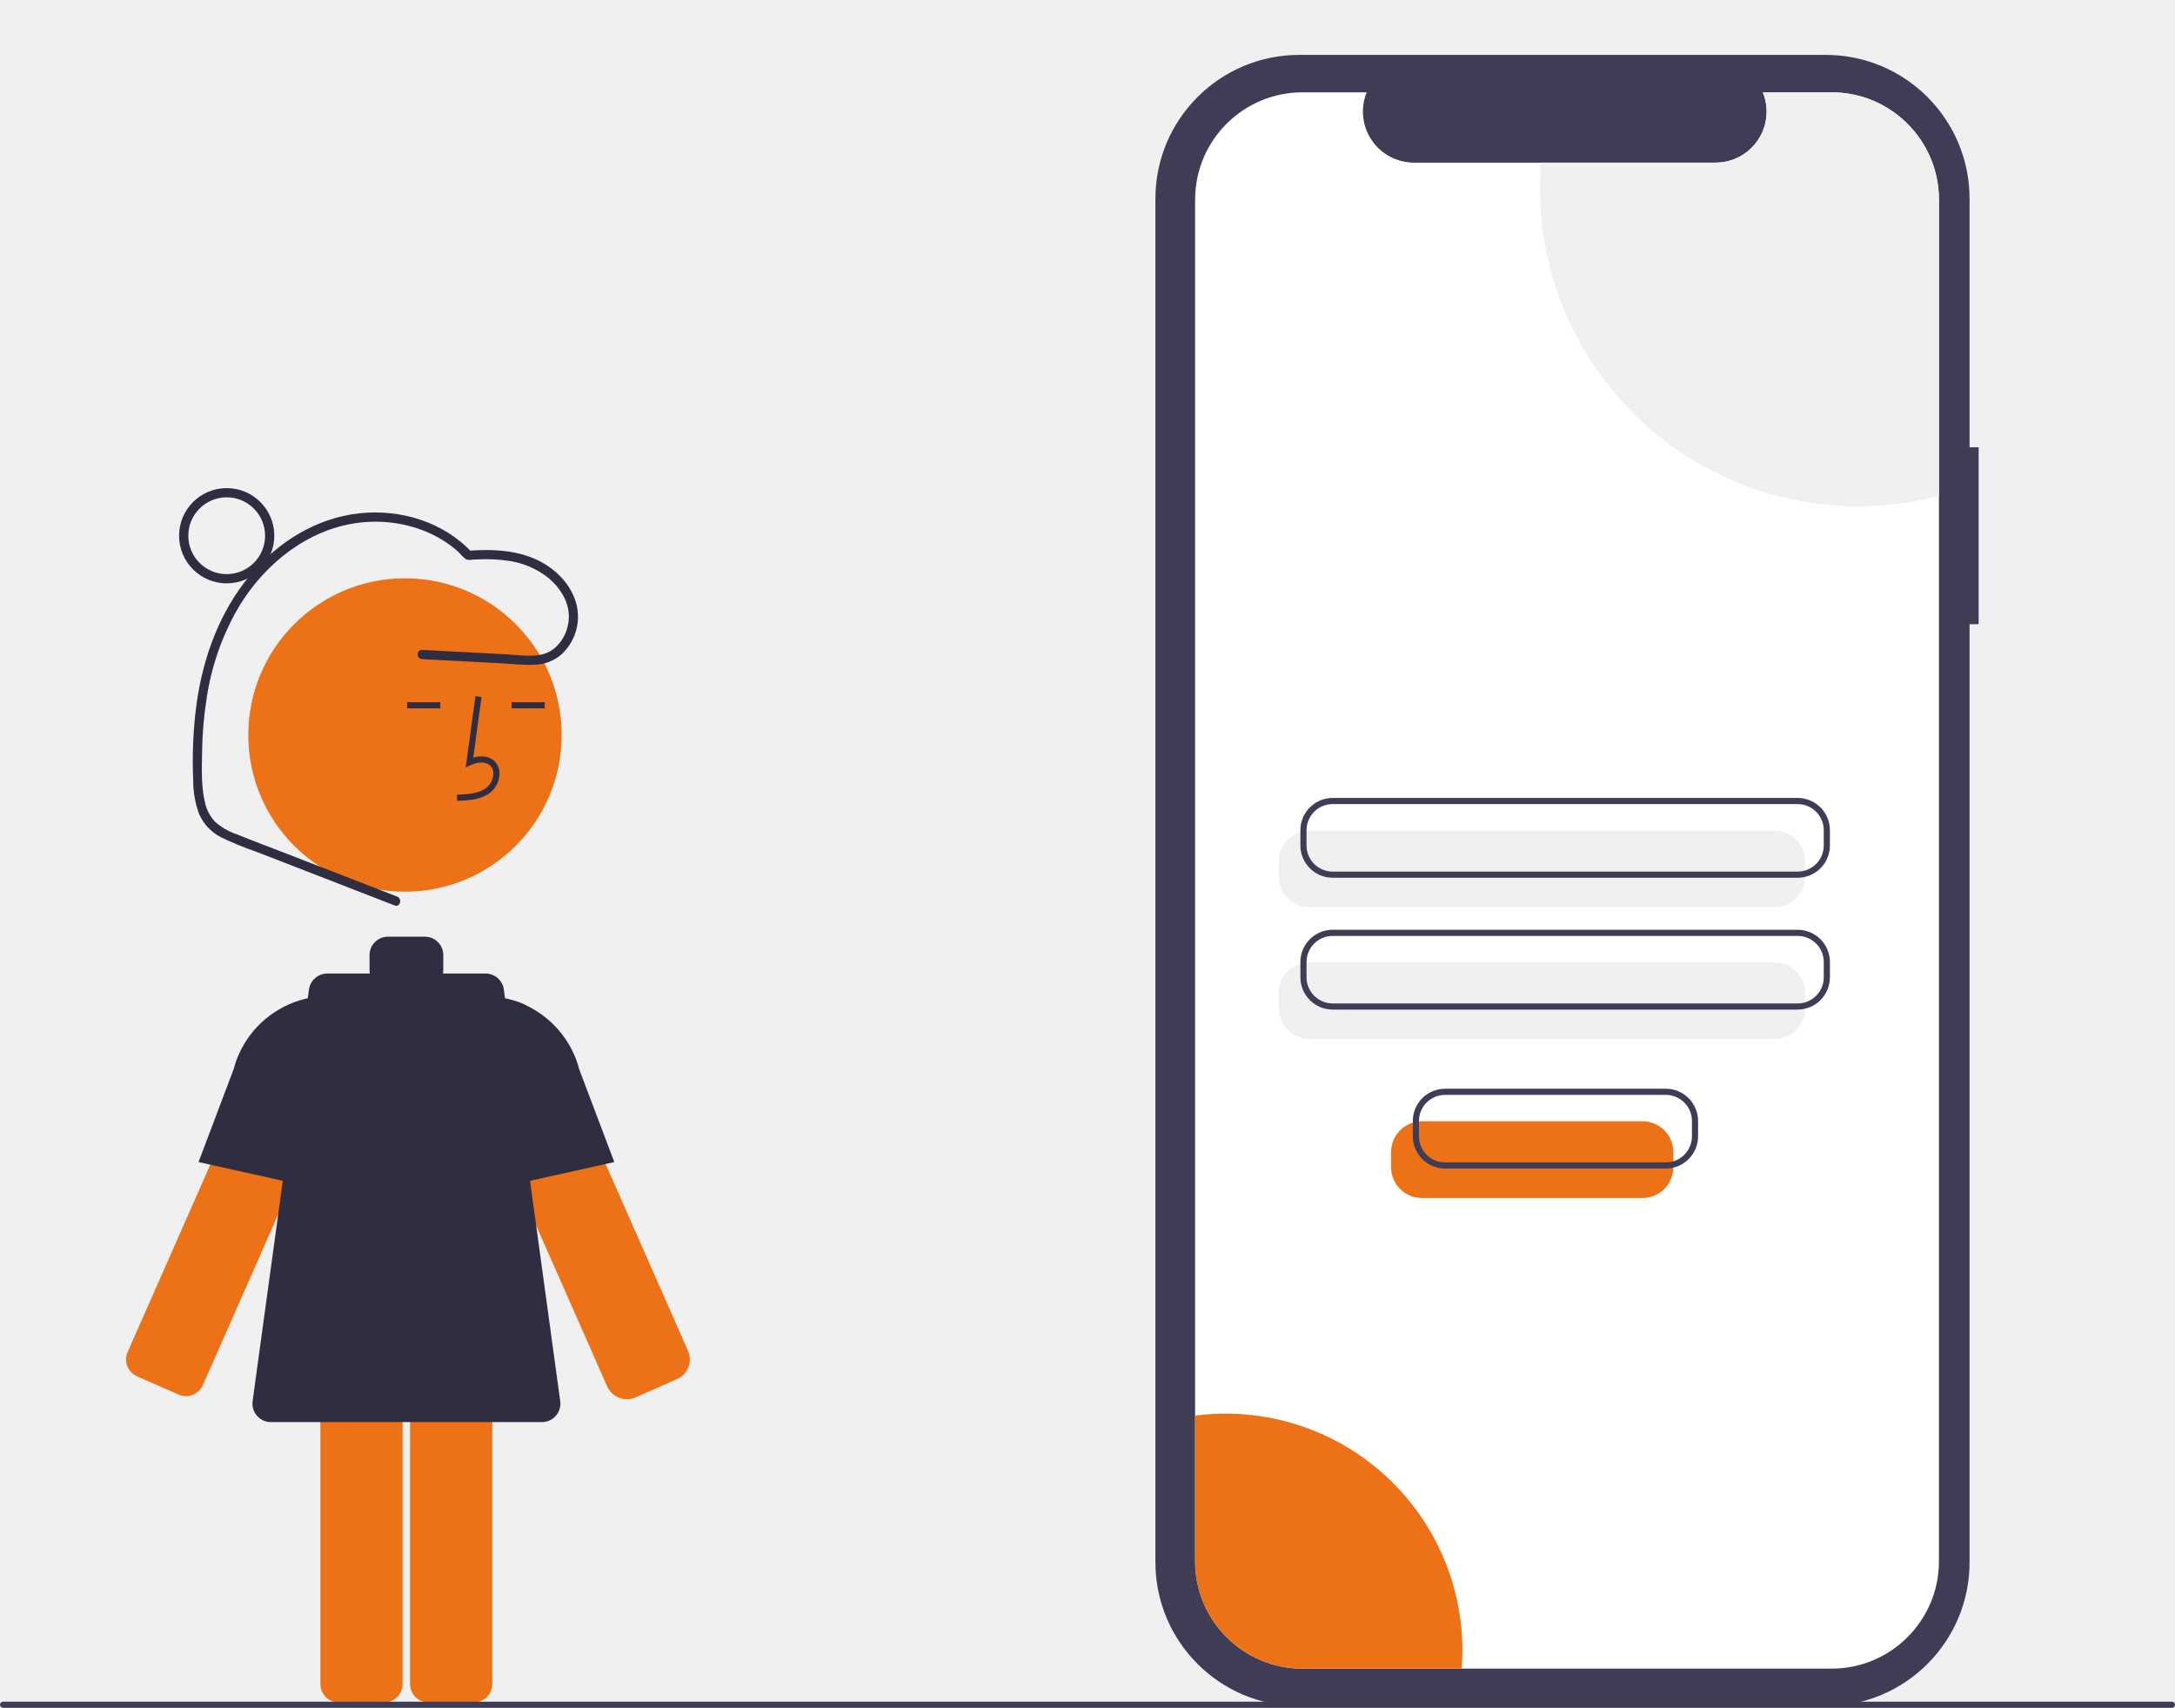
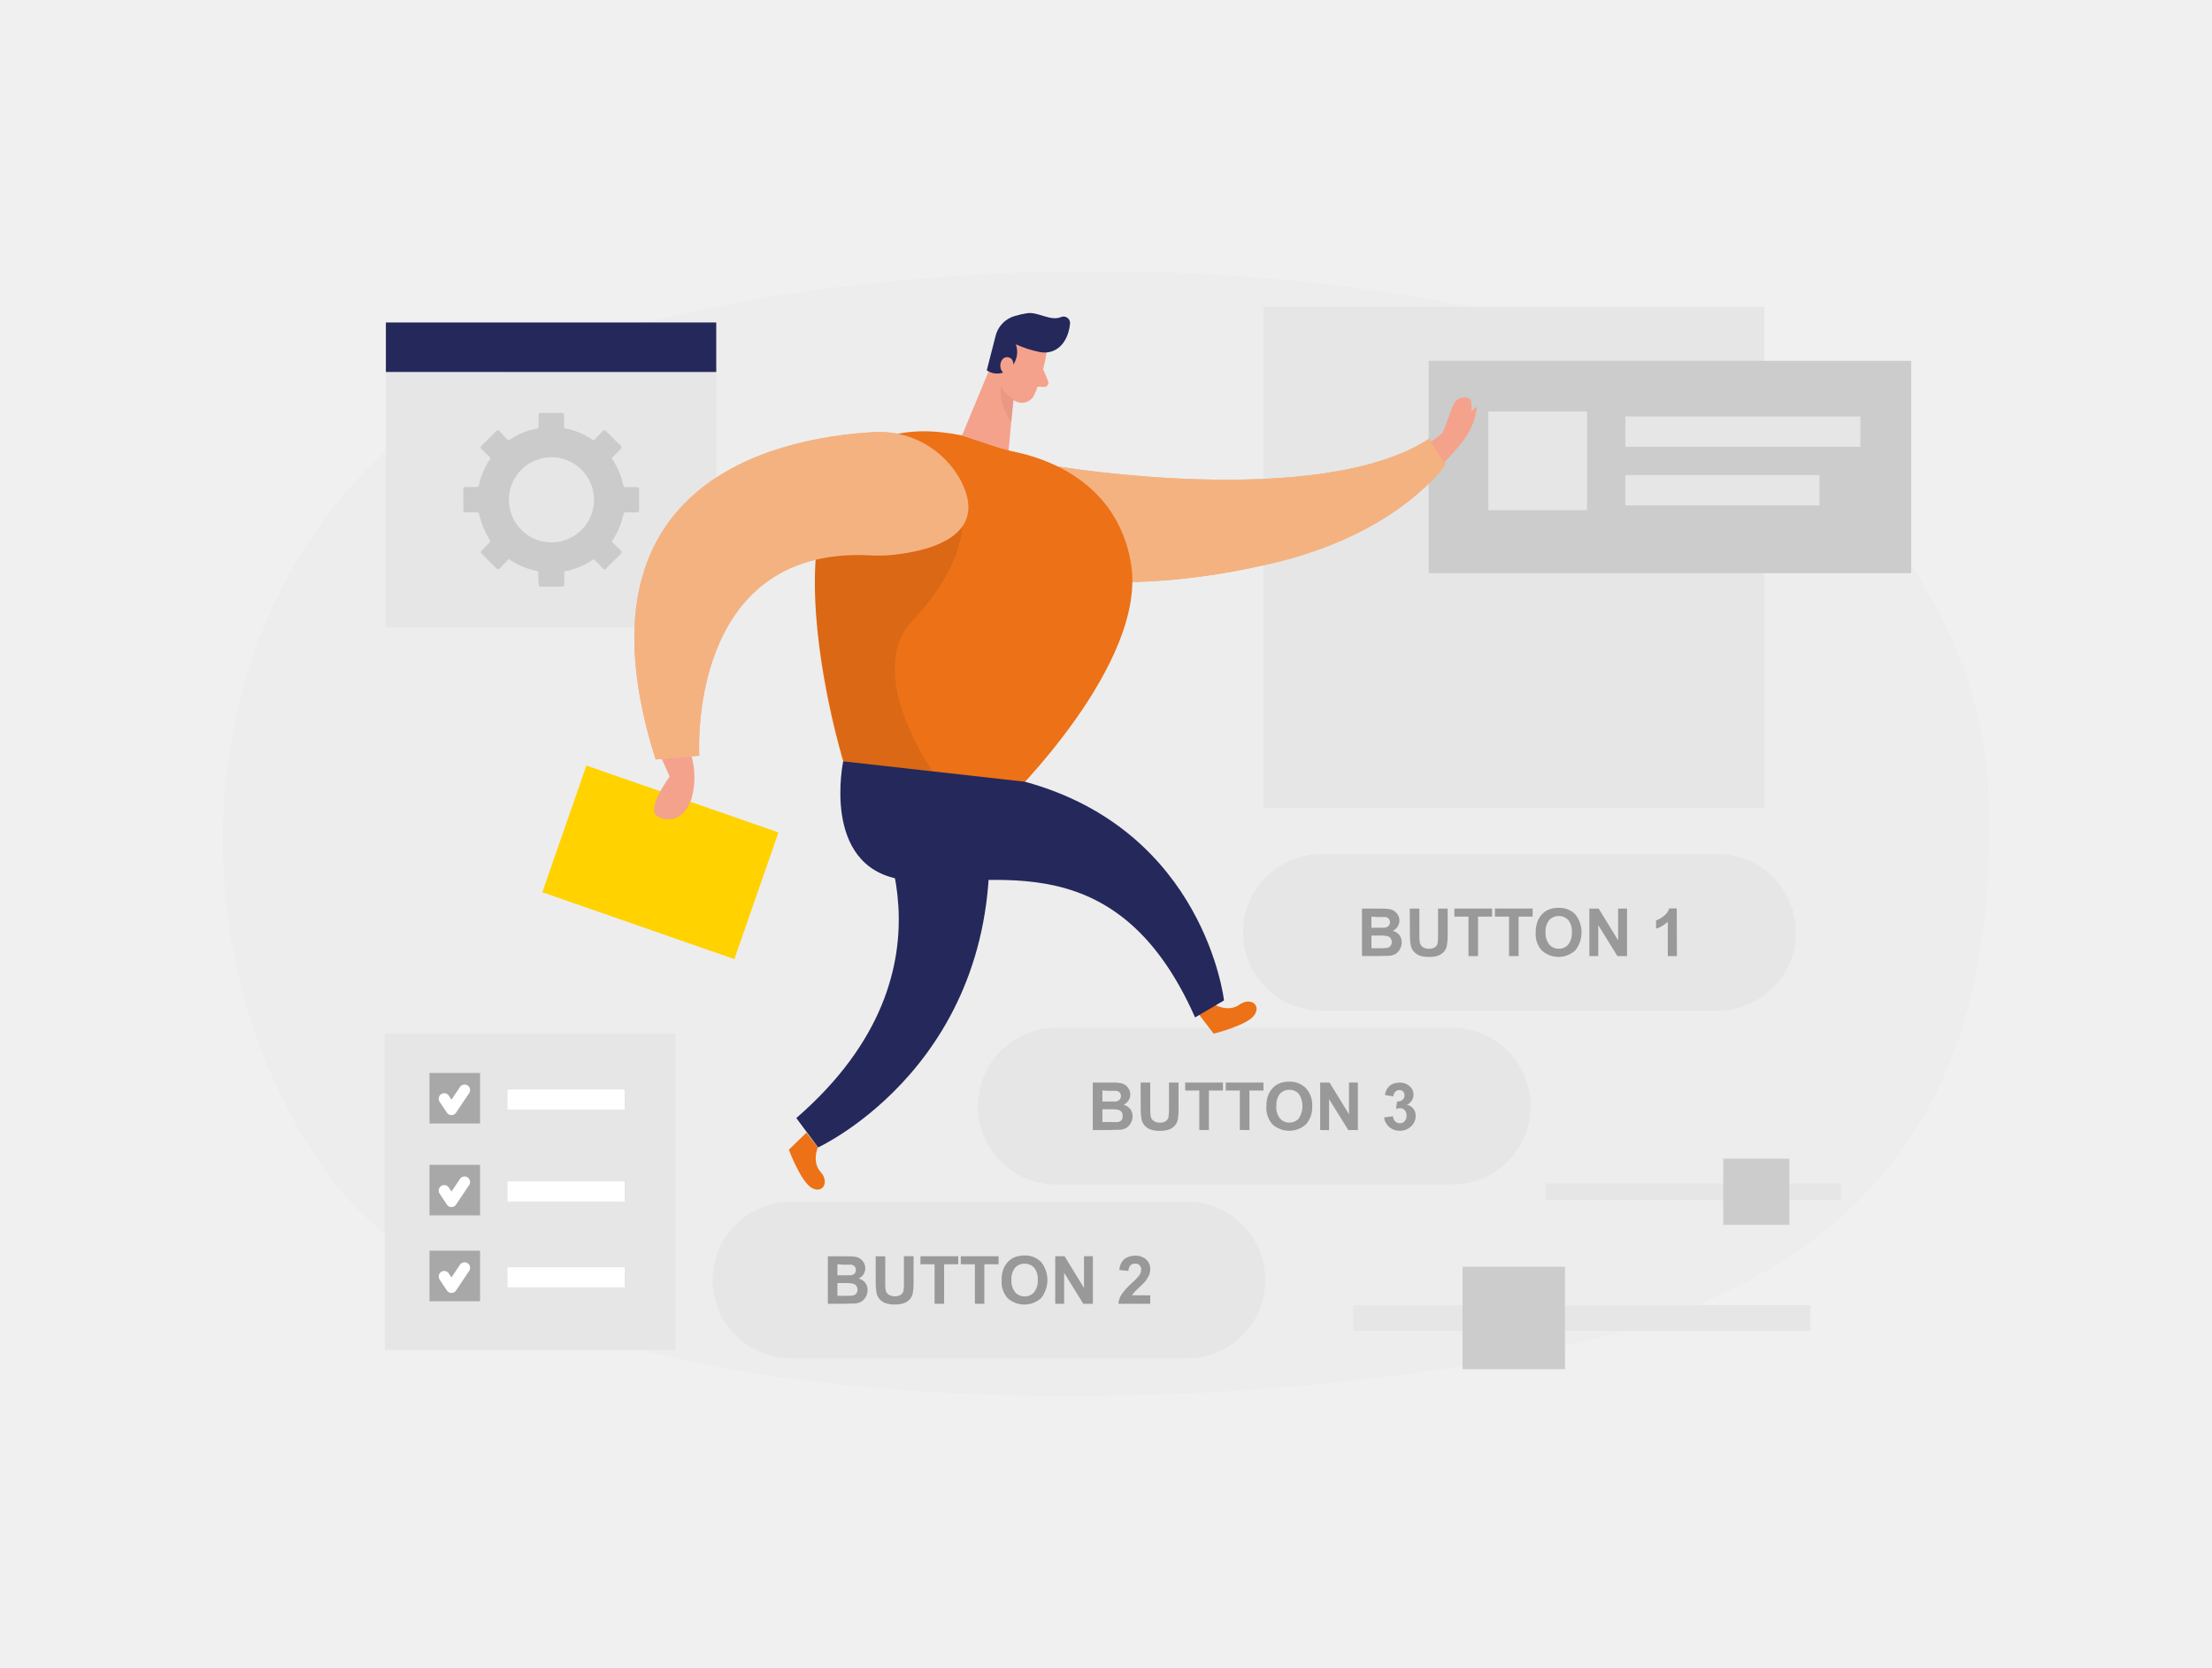
- <svg xmlns="http://www.w3.org/2000/svg" data-name="Layer 1" width="708" height="555.867" viewBox="0 0 708 555.867">
-   <path id="b10fb2cf-c586-4c5f-9fbf-e678f5ffa3db-372" data-name="Path 133" d="M890.465,679.515a211.722,211.722,0,0,1-46.196,37.27c-.392.241-.79.467-1.189.7l-27.639-24.463c.29-.27.612-.572.958-.905C836.992,672.563,939.229,535.838,946.042,502.544,945.572,505.317,952.189,614.094,890.465,679.515Z" transform="translate(-246 -172.0663)" fill="#f0f0f0" />
-   <path id="a32c10c7-75df-4179-a648-6a8d2a687209-373" data-name="Path 134" d="M849.602,721.505c-.523.125-1.054.241-1.588.348l-20.735-18.353c.405-.141.879-.309,1.42-.496,8.897-3.15,35.394-12.66,61.764-23.492,28.334-11.644,56.533-24.8,62.598-33.227C951.76,648.244,911.686,707.622,849.602,721.505Z" transform="translate(-246 -172.0663)" fill="#f0f0f0" />
-   <path d="M890.082,317.646h-2.953V236.753a46.819,46.819,0,0,0-46.819-46.819H668.926a46.819,46.819,0,0,0-46.819,46.819v443.789a46.819,46.819,0,0,0,46.819,46.819H840.31a46.819,46.819,0,0,0,46.819-46.819V375.228h2.953Z" transform="translate(-246 -172.0663)" fill="#3f3d56" />
-   <path d="M877.163,237.074V680.217a34.957,34.957,0,0,1-34.969,34.957H669.984a34.954,34.954,0,0,1-34.957-34.957V237.074a34.954,34.954,0,0,1,34.957-34.957h20.898a16.619,16.619,0,0,0,15.383,22.88h98.181a16.601,16.601,0,0,0,15.384-22.88H842.193A34.957,34.957,0,0,1,877.163,237.074Z" transform="translate(-246 -172.0663)" fill="#fff" />
-   <path d="M823.595,467.355H672.228a10.011,10.011,0,0,1-10-10v-4.978a10.011,10.011,0,0,1,10-10h151.367a10.011,10.011,0,0,1,10,10v4.978A10.011,10.011,0,0,1,823.595,467.355Z" transform="translate(-246 -172.0663)" fill="#f0f0f0" />
-   <path d="M823.595,510.262H672.228a10.011,10.011,0,0,1-10-10v-4.978a10.011,10.011,0,0,1,10-10h151.367a10.011,10.011,0,0,1,10,10v4.978A10.011,10.011,0,0,1,823.595,510.262Z" transform="translate(-246 -172.0663)" fill="#f0f0f0" />
-   <path d="M831.166,457.759H679.8a10.512,10.512,0,0,1-10.5-10.5v-4.978a10.512,10.512,0,0,1,10.5-10.5h151.367a10.512,10.512,0,0,1,10.5,10.5v4.978A10.512,10.512,0,0,1,831.166,457.759Zm-151.367-23.978a8.51,8.51,0,0,0-8.5,8.5v4.978a8.51,8.51,0,0,0,8.5,8.5h151.367a8.51,8.51,0,0,0,8.5-8.5v-4.978a8.51,8.51,0,0,0-8.5-8.5Z" transform="translate(-246 -172.0663)" fill="#3f3d56" />
-   <path d="M831.166,500.666H679.8a10.512,10.512,0,0,1-10.5-10.5V485.189a10.512,10.512,0,0,1,10.5-10.5h151.367a10.512,10.512,0,0,1,10.5,10.5v4.978A10.512,10.512,0,0,1,831.166,500.666ZM679.8,476.689a8.51,8.51,0,0,0-8.5,8.5v4.978a8.51,8.51,0,0,0,8.5,8.5h151.367a8.51,8.51,0,0,0,8.5-8.5V485.189a8.51,8.51,0,0,0-8.5-8.5Z" transform="translate(-246 -172.0663)" fill="#3f3d56" />
-   <path d="M877.163,237.074V333.464A103.539,103.539,0,0,1,747.28,233.389q0-4.24.341-8.392h56.826a16.601,16.601,0,0,0,15.384-22.88H842.193A34.957,34.957,0,0,1,877.163,237.074Z" transform="translate(-246 -172.0663)" fill="#f0f0f0" />
-   <path d="M722.041,709.154c0,2.032-.076,4.038-.24,6.02H669.984a34.954,34.954,0,0,1-34.957-34.957v-47.4a77.073,77.073,0,0,1,87.013,76.337Z" transform="translate(-246 -172.0663)" fill="#ed7117" />
-   <path d="M304.121,625.985a6.007,6.007,0,0,0,7.911-3.067l46.679-105.794a13.379,13.379,0,0,0-17.077-17.876h-0a13.199,13.199,0,0,0-6.75,5.78,13.649,13.649,0,0,0-.654,1.293l-46.679,105.794a6,6,0,0,0,3.067,7.912Z" transform="translate(-246 -172.0663)" fill="#ed7117" />
-   <path d="M356.795,560.557l-46.172-10.261,11.428-30.232a31.95,31.95,0,0,1,34.299-23.628l.445.049Z" transform="translate(-246 -172.0663)" fill="#2f2e41" />
-   <path d="M450.055,627.498a7.028,7.028,0,0,1-6.412-4.177L396.964,517.527a14.381,14.381,0,0,1,25.609-12.997v-0a14.618,14.618,0,0,1,.703,1.388l46.679,105.794a7,7,0,0,1-3.579,9.23l-13.961,6.16-.007-.016A6.944,6.944,0,0,1,450.055,627.498Z" transform="translate(-246 -172.0663)" fill="#ed7117" />
-   <path d="M385.485,591.169a6.007,6.007,0,0,0-6,6V720.183a6.007,6.007,0,0,0,6,6H400.245a6.007,6.007,0,0,0,6-6V597.169a6.007,6.007,0,0,0-6-6Z" transform="translate(-246 -172.0663)" fill="#ed7117" />
-   <path d="M356.293,591.169a6.007,6.007,0,0,0-6,6V720.183a6.007,6.007,0,0,0,6,6h14.76a6.007,6.007,0,0,0,6-6V597.169a6.007,6.007,0,0,0-6-6Z" transform="translate(-246 -172.0663)" fill="#ed7117" />
-   <circle cx="131.828" cy="239.224" r="51" fill="#ed7117" />
-   <path d="M394.8,432.699c3.306-.092,7.42-.207,10.59-2.522a8.133,8.133,0,0,0,3.2-6.073,5.471,5.471,0,0,0-1.86-4.493c-1.656-1.399-4.073-1.727-6.678-.961l2.699-19.726-1.981-.271L397.596,421.843l1.655-.759c1.918-.88,4.552-1.328,6.188.055a3.515,3.515,0,0,1,1.153,2.896,6.147,6.147,0,0,1-2.381,4.528c-2.467,1.802-5.746,2.034-9.466,2.138Z" transform="translate(-246 -172.0663)" fill="#2f2e41" />
-   <rect x="166.55" y="228.559" width="10.772" height="2" fill="#2f2e41" />
-   <rect x="132.55" y="228.559" width="10.772" height="2" fill="#2f2e41" />
-   <path d="M428.362,628.119l-18.356-134a6,6,0,0,0-5.945-5.186H390.205a6.025,6.025,0,0,0,.09-1v-5a6,6,0,0,0-6-6h-12a6,6,0,0,0-6,6v5a6.025,6.025,0,0,0,.09,1H352.53a6,6,0,0,0-5.945,5.186l-18.356,134a6,6,0,0,0,5.944,6.814h88.244A6,6,0,0,0,428.362,628.119Z" transform="translate(-246 -172.0663)" fill="#2f2e41" />
-   <path d="M399.795,560.557V496.486l.445-.049a31.961,31.961,0,0,1,34.315,23.68l11.411,30.18Z" transform="translate(-246 -172.0663)" fill="#2f2e41" />
-   <path d="M375.26,463.882l-35.275-13.692c-5.768-2.239-11.569-4.41-17.307-6.726a19.726,19.726,0,0,1-6.662-3.926,13.09,13.09,0,0,1-3.321-6.427c-1.223-5.171-1.002-10.825-.915-16.102a122.699,122.699,0,0,1,1.422-17.241,83.286,83.286,0,0,1,10.65-30.38c9.893-16.232,26.937-28.444,46.543-27.469,9.077.451,18.206,3.708,24.949,9.914a15.751,15.751,0,0,0,2.355,2.282,3.268,3.268,0,0,0,1.876.126q1.234-.079,2.471-.121a51.043,51.043,0,0,1,8.566.359,27.121,27.121,0,0,1,14.13,5.867c3.37,2.899,6.112,6.992,6.395,11.54a13.66,13.66,0,0,1-4.614,11.151c-4.209,3.547-10.213,2.3-15.261,2.033l-18.494-.98-9.37-.496c-1.929-.102-1.924,2.898,0,3l24.905,1.319c4.002.212,8.127.732,12.132.492a13.574,13.574,0,0,0,8.333-3.352,16.628,16.628,0,0,0,5.037-15.601c-1.284-6.138-5.852-11.215-11.207-14.235-7.286-4.11-15.988-4.504-24.141-3.896l1.061.439c-9.222-9.898-23.349-14.077-36.61-12.615-14.002,1.544-26.456,9.356-35.404,20.038-9.976,11.909-15.413,26.76-17.527,42.03a139.839,139.839,0,0,0-1.082,24.88,31.35,31.35,0,0,0,1.852,10.751,15.39,15.39,0,0,0,7.225,7.746,103.398,103.398,0,0,0,11.468,4.711L342.436,454.344l25.528,9.909,6.498,2.522c1.801.699,2.581-2.201.798-2.893Z" transform="translate(-246 -172.0663)" fill="#2f2e41" />
-   <path d="M319.795,361.934a15.5,15.5,0,1,1,15.5-15.5A15.517,15.517,0,0,1,319.795,361.934Zm0-28a12.5,12.5,0,1,0,12.5,12.5A12.514,12.514,0,0,0,319.795,333.934Z" transform="translate(-246 -172.0663)" fill="#2f2e41" />
-   <rect x="528.177" y="440.815" width="42.237" height="42.237" transform="translate(147.6141 -410.7547) rotate(37.40978)" fill="#f0f0f0" />
-   <path d="M389.295,228.934a33.949,33.949,0,0,1,27.277,13.702l19.59-25.614-58.779-44.956-44.956,58.779,25.333,19.376A34.003,34.003,0,0,1,389.295,228.934Z" transform="translate(-246 -172.0663)" fill="#f0f0f0" />
-   <path d="M953,727.934H247a1,1,0,0,1,0-2H953a1,1,0,0,1,0,2Z" transform="translate(-246 -172.0663)" fill="#3f3d56" />
-   <path d="M780.687,562.003H708.825a10.011,10.011,0,0,1-10-10v-4.978a10.011,10.011,0,0,1,10-10h71.862a10.011,10.011,0,0,1,10,10v4.978A10.011,10.011,0,0,1,780.687,562.003Z" transform="translate(-246 -172.0663)" fill="#ed7117" />
-   <path d="M788.259,552.407H716.397a10.512,10.512,0,0,1-10.5-10.5v-4.978a10.512,10.512,0,0,1,10.5-10.5h71.862a10.512,10.512,0,0,1,10.5,10.5v4.978A10.512,10.512,0,0,1,788.259,552.407Zm-71.862-23.978a8.51,8.51,0,0,0-8.5,8.5v4.978a8.51,8.51,0,0,0,8.5,8.5h71.862a8.51,8.51,0,0,0,8.5-8.5v-4.978a8.51,8.51,0,0,0-8.5-8.5Z" transform="translate(-246 -172.0663)" fill="#3f3d56" />
+ <svg xmlns="http://www.w3.org/2000/svg" id="Layer_1" data-name="Layer 1" viewBox="0 0 400 300" width="406" height="306" class="illustration styles_illustrationTablet__1DWOa">
+   <path d="M293.49,62.14c33.41,11.29,65.23,42.31,66.17,82.38s-10.15,80.9-71,96.76c-57.2,14.89-193,20.35-229.15-29.44C25.37,164.91,36.25,88.67,95.91,64.26,137.73,47.15,228.23,40.08,293.49,62.14Z" fill="#e6e6e6" opacity="0.3" />
+   <rect x="69.78" y="66.52" width="59.74" height="46.2" fill="#e6e6e6" />
+   <rect x="69.78" y="57.57" width="59.74" height="8.95" fill="#24285b" />
+   <g opacity="0.12">
+     <path d="M97.34,102.56A13.55,13.55,0,0,1,92,100.34c-.53.55-1.06,1.09-1.57,1.65-.26.29-.44.26-.7,0-.85-.87-1.72-1.73-2.6-2.58-.25-.25-.22-.4,0-.63.54-.53,1.06-1.09,1.56-1.6-.44-.87-.94-1.73-1.33-2.63a17,17,0,0,1-.71-2.3c-.07-.29-.18-.37-.45-.36-.66,0-1.33,0-2,0-.32,0-.42-.12-.42-.43,0-1.23,0-2.47,0-3.71,0-.32.12-.43.43-.42.68,0,1.35,0,2,0,.13,0,.34-.13.36-.23a13.55,13.55,0,0,1,2.17-5c-.55-.55-1.09-1.1-1.66-1.62-.25-.24-.24-.39,0-.63.89-.86,1.76-1.73,2.63-2.61.24-.24.41-.23.64,0,.51.56,1,1.1,1.58,1.66.4-.25.74-.46,1.09-.66A12.53,12.53,0,0,1,97,76.77c.29,0,.4-.15.39-.47,0-.65,0-1.29,0-1.94,0-.31.1-.43.43-.43,1.25,0,2.5,0,3.74,0,.35,0,.45.14.45.46,0,.75,0,1.49,0,2.29a13.64,13.64,0,0,1,5.35,2.22c.54-.56,1.07-1.1,1.59-1.66.24-.27.42-.25.67,0,.85.87,1.72,1.74,2.6,2.58.27.26.24.42,0,.66-.54.52-1.06,1.06-1.62,1.62.14.22.3.46.44.7a12.19,12.19,0,0,1,1.65,4.14c.07.36.22.42.54.41.62,0,1.24,0,1.86,0,.34,0,.49.1.48.46,0,1.21,0,2.42,0,3.62,0,.36-.11.49-.47.48-.67,0-1.35,0-2,0a.46.46,0,0,0-.34.26,13.41,13.41,0,0,1-2.15,5c.54.54,1.06,1.09,1.61,1.61.27.25.3.42,0,.69-.88.84-1.74,1.71-2.6,2.57-.23.24-.4.26-.63,0-.52-.56-1-1.1-1.6-1.67a13.86,13.86,0,0,1-5.35,2.21c0,.78,0,1.52,0,2.27,0,.34-.09.49-.46.49-1.23,0-2.47,0-3.71,0-.37,0-.46-.15-.45-.48C97.35,104.08,97.34,103.34,97.34,102.56Zm2.34-20.63a7.7,7.7,0,1,0,7.74,7.71A7.72,7.72,0,0,0,99.68,81.93Z" />
+   </g>
+   <rect x="228.44" y="54.75" width="90.59" height="90.59" fill="#e6e6e6" />
+   <rect x="258.36" y="64.5" width="87.25" height="38.4" fill="#ccc" />
+   <rect x="128.87" y="216.55" width="99.95" height="28.32" rx="14.16" fill="#e6e6e6" />
+   <rect x="176.83" y="185.12" width="99.95" height="28.32" rx="14.16" fill="#e6e6e6" />
+   <rect x="224.79" y="153.69" width="99.95" height="28.32" rx="14.16" fill="#e6e6e6" />
+   <rect x="69.59" y="186.14" width="52.56" height="57.22" fill="#e6e6e6" />
+   <rect x="77.67" y="193.27" width="9.14" height="9.14" fill="#a8a8a8" />
+   <polyline points="80.33 197.93 81.64 199.89 84.01 196.36" fill="none" stroke="#fff" stroke-linecap="round" stroke-linejoin="round" stroke-width="2" />
+   <rect x="91.79" y="196.26" width="21.17" height="3.63" fill="#fff" />
+   <rect x="77.67" y="209.88" width="9.14" height="9.14" fill="#a8a8a8" />
+   <polyline points="80.33 214.54 81.64 216.51 84.01 212.98" fill="none" stroke="#fff" stroke-linecap="round" stroke-linejoin="round" stroke-width="2" />
+   <rect x="91.79" y="212.88" width="21.17" height="3.63" fill="#fff" />
+   <rect x="77.67" y="225.41" width="9.14" height="9.14" fill="#a8a8a8" />
+   <polyline points="80.33 230.07 81.64 232.04 84.01 228.5" fill="none" stroke="#fff" stroke-linecap="round" stroke-linejoin="round" stroke-width="2" />
+   <rect x="91.79" y="228.4" width="21.17" height="3.63" fill="#fff" />
+   <path d="M257.1,80.19a23.47,23.47,0,0,0,3.68-2.59c.62-.79,1.66-5,2.49-5.86s2.51-.8,2.72-.08a6.6,6.6,0,0,1,.07,2s.93-1.13,1-.62a12.78,12.78,0,0,1-2.59,6.09c-2,2.52-5.41,6-5.41,6Z" fill="#f4a28c" />
+   <rect x="101.03" y="143.06" width="36.77" height="24.25" transform="translate(57.65 -30.63) rotate(19.19)" fill="#ffd200" />
+   <path d="M191.32,83.6s47.28,7.91,67.11-5l2.93,4.64s-8.13,12.42-31.28,17.87-36.57,2.72-36.57,2.72Z" fill="#ED7117" />
+   <path d="M191.32,83.6s47.28,7.91,67.11-5l2.93,4.64s-8.13,12.42-31.28,17.87-36.57,2.72-36.57,2.72Z" fill="#fff" opacity="0.46" />
+   <path d="M147.89,206.73s-1.13,2.62.49,4.42.47,4-1.54,2.93-4.19-6.93-4.19-6.93l3.18-3.09Z" fill="#ED7117" />
+   <path d="M219.66,180.93s2.46,1.42,4.45,0,4,0,2.72,1.87-7.36,3.36-7.36,3.36l-2.7-3.52Z" fill="#ED7117" />
+   <path d="M189.25,63a30.58,30.58,0,0,1-2.28,7.8,2.45,2.45,0,0,1-3.33,1,5.43,5.43,0,0,1-3.18-5l-.42-4.5a4.39,4.39,0,0,1,3-4.11C186.16,57,189.84,60.06,189.25,63Z" fill="#f4a28c" />
+   <polygon points="180.12 63.17 173.97 77.98 182.38 80.78 183.47 68.88 180.12 63.17" fill="#f4a28c" />
+   <path d="M188,62.91a19.93,19.93,0,0,1-4.3-1.39,4.07,4.07,0,0,1-1.05,4.35,3.33,3.33,0,0,1-4.21.35L180,60.13a5,5,0,0,1,3.5-3.73,16.46,16.46,0,0,1,2.28-.51c1.92-.28,4.22,1.51,6.08.7a1.18,1.18,0,0,1,1.64,1.19c-.17,1.92-1.2,4.77-4,5.18A4.56,4.56,0,0,1,188,62.91Z" fill="#24285b" />
+   <path d="M183.21,65.85s.41-1.84-1-2-2,2.47-.2,3.16Z" fill="#f4a28c" />
+   <path d="M188.63,66l.89,2.15a.78.78,0,0,1-.76,1.08l-1.91-.1Z" fill="#f4a28c" />
+   <path d="M183.34,71.5A5.82,5.82,0,0,1,181,69.17s-.57,2.88,1.89,6.44Z" fill="#ce8172" opacity="0.31" />
+   <path d="M174,78l5.72,1.9a36.59,36.59,0,0,0,4.25,1.17c4.6,1,18,5,20.54,20,3.08,18.2-22.37,42.92-22.37,42.92l-29.63-7S131.6,69.42,174,78Z" fill="#ED7117" />
+   <path d="M152.48,136.92s-4,18.81,10.2,21.31,38.57-8.58,53.43,25l5.23-3.08s-3.47-30.66-36-39.54Z" fill="#24285b" />
+   <path d="M157.16,145.12S175.65,174,144,201.42l3.94,5.31s34.08-15.61,30.77-59.12Z" fill="#24285b" />
+   <path d="M174,94.44s.14,7.43-8.93,16.94,3.59,27.34,3.59,27.34l-16.14-1.8s-6.26-22.09-5-36.45,25.69-6,25.69-6Z" opacity="0.08" />
+   <path d="M157.84,77.4c-17.83,1.07-55.19,9.11-39.28,59.19l7.89-.7S124.11,98.21,157,99.66a28.23,28.23,0,0,0,3.68,0c5.49-.46,18.61-2.68,13.13-13.37A16.71,16.71,0,0,0,157.84,77.4Z" fill="#ED7117" />
+   <path d="M157.84,77.4c-17.83,1.07-55.19,9.11-39.28,59.19l7.89-.7S124.11,98.21,157,99.66a28.23,28.23,0,0,0,3.68,0c5.49-.46,18.61-2.68,13.13-13.37A16.71,16.71,0,0,0,157.84,77.4Z" fill="#fff" opacity="0.46" />
+   <path d="M125.05,136a14.25,14.25,0,0,1,0,7.68c-1.23,3.57-3.84,4.44-6.13,3.23s2.18-7.24,2.18-7.24l-1.43-3.2Z" fill="#f4a28c" />
+   <path d="M246.29,163.55h3.43a9.33,9.33,0,0,1,1.52.09,2.2,2.2,0,0,1,.9.35,2.3,2.3,0,0,1,.66.72,2,2,0,0,1,.26,1,2,2,0,0,1-.33,1.1,2,2,0,0,1-.88.76,2.21,2.21,0,0,1,1.21.78,2.08,2.08,0,0,1,.42,1.29,2.58,2.58,0,0,1-.27,1.14,2.32,2.32,0,0,1-.74.89,2.51,2.51,0,0,1-1.17.4c-.29,0-1,.06-2.09.06h-2.92ZM248,165v2h1.14q1,0,1.26,0a1.19,1.19,0,0,0,.7-.31.9.9,0,0,0,.25-.67,1,1,0,0,0-.22-.65,1,1,0,0,0-.65-.3c-.17,0-.67,0-1.48,0Zm0,3.42v2.3h1.61a7,7,0,0,0,1.19-.06,1.09,1.09,0,0,0,.63-.34,1.05,1.05,0,0,0,.24-.73,1.09,1.09,0,0,0-.19-.66,1,1,0,0,0-.54-.39,6.07,6.07,0,0,0-1.54-.12Z" fill="#999" />
+   <path d="M254.93,163.55h1.74v4.66a10.36,10.36,0,0,0,.06,1.43,1.45,1.45,0,0,0,.53.85,1.87,1.87,0,0,0,1.15.32,1.75,1.75,0,0,0,1.11-.3,1.21,1.21,0,0,0,.45-.75,9.56,9.56,0,0,0,.08-1.45v-4.76h1.73v4.51a11.11,11.11,0,0,1-.14,2.19,2.36,2.36,0,0,1-.51,1.08,2.76,2.76,0,0,1-1,.7,4.45,4.45,0,0,1-1.65.26,4.9,4.9,0,0,1-1.86-.28,2.71,2.71,0,0,1-1-.74,2.37,2.37,0,0,1-.49-1,10.55,10.55,0,0,1-.17-2.17Z" fill="#999" />
+   <path d="M265.55,172.14V165H263v-1.46h6.82V165h-2.54v7.13Z" fill="#999" />
+   <path d="M272.88,172.14V165h-2.55v-1.46h6.82V165h-2.54v7.13Z" fill="#999" />
+   <path d="M277.7,167.9a5.47,5.47,0,0,1,.4-2.2,3.91,3.91,0,0,1,.8-1.18,3.05,3.05,0,0,1,1.11-.77,4.63,4.63,0,0,1,1.85-.34,4.06,4.06,0,0,1,3,1.17,5.26,5.26,0,0,1,0,6.53,4.51,4.51,0,0,1-6.07,0A4.41,4.41,0,0,1,277.7,167.9Zm1.79-.06a3.21,3.21,0,0,0,.68,2.21,2.15,2.15,0,0,0,1.71.76,2.18,2.18,0,0,0,1.7-.75,3.31,3.31,0,0,0,.66-2.24,3.21,3.21,0,0,0-.64-2.2,2.4,2.4,0,0,0-3.45,0A3.24,3.24,0,0,0,279.49,167.84Z" fill="#999" />
+   <path d="M287.41,172.14v-8.59h1.68l3.52,5.74v-5.74h1.61v8.59h-1.74l-3.46-5.6v5.6Z" fill="#999" />
+   <path d="M303.24,172.14h-1.65v-6.2a5.73,5.73,0,0,1-2.12,1.25v-1.5a4.88,4.88,0,0,0,1.4-.8,3,3,0,0,0,1-1.37h1.34Z" fill="#999" />
+   <path d="M149.7,226.42h3.43a11,11,0,0,1,1.52.08,2.24,2.24,0,0,1,.9.36,2.37,2.37,0,0,1,.66.71,2,2,0,0,1,.26,1,2.08,2.08,0,0,1-.32,1.11,2,2,0,0,1-.88.75,2.34,2.34,0,0,1,1.2.78,2.09,2.09,0,0,1,.42,1.3,2.58,2.58,0,0,1-.27,1.14,2.28,2.28,0,0,1-.74.88,2.47,2.47,0,0,1-1.17.41c-.28,0-1,.05-2.09.06H149.7Zm1.73,1.43v2h1.14q1,0,1.26,0a1.1,1.1,0,0,0,.7-.3,1,1,0,0,0,0-1.32.93.93,0,0,0-.65-.3c-.17,0-.66,0-1.48,0Zm0,3.41v2.3H153a8.92,8.92,0,0,0,1.19-.05,1,1,0,0,0,.87-1.07,1.09,1.09,0,0,0-.19-.66,1,1,0,0,0-.54-.39,5.43,5.43,0,0,0-1.54-.13Z" fill="#999" />
+   <path d="M158.35,226.42h1.73v4.65a8.56,8.56,0,0,0,.07,1.44,1.35,1.35,0,0,0,.53.84,2.22,2.22,0,0,0,2.26,0,1.19,1.19,0,0,0,.45-.74,10,10,0,0,0,.07-1.46v-4.75h1.74v4.51a12,12,0,0,1-.14,2.19,2.39,2.39,0,0,1-1.53,1.77,4.35,4.35,0,0,1-1.66.26,4.71,4.71,0,0,1-1.86-.28,2.71,2.71,0,0,1-1-.74,2.44,2.44,0,0,1-.48-.95,10,10,0,0,1-.17-2.18Z" fill="#999" />
+   <path d="M169,235v-7.14h-2.55v-1.45h6.83v1.45h-2.55V235Z" fill="#999" />
+   <path d="M176.29,235v-7.14h-2.55v-1.45h6.83v1.45H178V235Z" fill="#999" />
+   <path d="M181.12,230.77a5.53,5.53,0,0,1,.39-2.21,3.91,3.91,0,0,1,.8-1.18,3.53,3.53,0,0,1,1.11-.77,4.63,4.63,0,0,1,1.85-.34,4,4,0,0,1,3,1.18,5.26,5.26,0,0,1,0,6.53,4.54,4.54,0,0,1-6.07,0A4.42,4.42,0,0,1,181.12,230.77Zm1.78-.06a3.21,3.21,0,0,0,.68,2.21,2.2,2.2,0,0,0,1.71.75,2.17,2.17,0,0,0,1.7-.75,3.28,3.28,0,0,0,.67-2.24,3.23,3.23,0,0,0-.65-2.2,2.39,2.39,0,0,0-3.45,0A3.24,3.24,0,0,0,182.9,230.71Z" fill="#999" />
+   <path d="M190.82,235v-8.59h1.69l3.51,5.73v-5.73h1.61V235h-1.74l-3.46-5.6V235Z" fill="#999" />
+   <path d="M208,233.48V235h-5.77a4,4,0,0,1,.56-1.65,11.28,11.28,0,0,1,1.85-2.06,12.77,12.77,0,0,0,1.37-1.4,1.88,1.88,0,0,0,.34-1,1,1,0,0,0-1.12-1.14,1.1,1.1,0,0,0-.82.31,1.61,1.61,0,0,0-.35,1l-1.64-.16a2.74,2.74,0,0,1,.92-2,3.12,3.12,0,0,1,1.93-.59,2.78,2.78,0,0,1,2,.69,2.23,2.23,0,0,1,.73,1.7,3,3,0,0,1-.21,1.11,4.7,4.7,0,0,1-.66,1.1,10.47,10.47,0,0,1-1.08,1.09c-.52.48-.84.8-1,1a3.18,3.18,0,0,0-.34.46Z" fill="#999" />
+   <path d="M197.61,195h3.44a9.75,9.75,0,0,1,1.52.08,2.41,2.41,0,0,1,.89.35,2.08,2.08,0,0,1,.66.72,2,2,0,0,1-.06,2.11,2,2,0,0,1-.88.76,2.29,2.29,0,0,1,1.21.78,2.09,2.09,0,0,1,.42,1.3,2.39,2.39,0,0,1-.28,1.13,2.32,2.32,0,0,1-.74.89,2.43,2.43,0,0,1-1.16.41c-.29,0-1,0-2.09.06h-2.93Zm1.74,1.43v2h1.13q1,0,1.26,0a1.11,1.11,0,0,0,.7-.31.9.9,0,0,0,.26-.67,1,1,0,0,0-.22-.64,1,1,0,0,0-.66-.31c-.17,0-.66,0-1.48,0Zm0,3.41v2.3H201a8.81,8.81,0,0,0,1.19,0,1.1,1.1,0,0,0,.63-.35A1.05,1.05,0,0,0,203,201a1,1,0,0,0-.73-1.05,5.92,5.92,0,0,0-1.53-.12Z" fill="#999" />
+   <path d="M206.26,195H208v4.65a9.7,9.7,0,0,0,.07,1.43,1.37,1.37,0,0,0,.53.85,1.86,1.86,0,0,0,1.14.32,1.76,1.76,0,0,0,1.12-.3,1.19,1.19,0,0,0,.45-.74,9.72,9.72,0,0,0,.08-1.46V195h1.73v4.51a11.84,11.84,0,0,1-.14,2.18,2.37,2.37,0,0,1-.52,1.08,2.61,2.61,0,0,1-1,.7,4.45,4.45,0,0,1-1.65.26,4.8,4.8,0,0,1-1.87-.28,2.67,2.67,0,0,1-1-.74,2.34,2.34,0,0,1-.49-.95,10.73,10.73,0,0,1-.17-2.18Z" fill="#999" />
+   <path d="M216.87,203.58v-7.14h-2.55V195h6.83v1.45h-2.54v7.14Z" fill="#999" />
+   <path d="M224.2,203.58v-7.14h-2.55V195h6.83v1.45h-2.54v7.14Z" fill="#999" />
+   <path d="M229,199.33a5.48,5.48,0,0,1,.39-2.2,4.1,4.1,0,0,1,.8-1.18,3.37,3.37,0,0,1,1.11-.77,4.66,4.66,0,0,1,1.85-.34,4,4,0,0,1,3,1.18,4.49,4.49,0,0,1,1.14,3.27,4.53,4.53,0,0,1-1.13,3.26,4.52,4.52,0,0,1-6.07,0A4.45,4.45,0,0,1,229,199.33Zm1.79-.06a3.24,3.24,0,0,0,.67,2.22,2.2,2.2,0,0,0,1.71.75,2.17,2.17,0,0,0,1.7-.75,4.06,4.06,0,0,0,0-4.44,2.17,2.17,0,0,0-1.72-.73,2.22,2.22,0,0,0-1.73.74A3.28,3.28,0,0,0,230.82,199.27Z" fill="#999" />
+   <path d="M238.73,203.58V195h1.69l3.52,5.73V195h1.61v8.59h-1.74L240.34,198v5.61Z" fill="#999" />
+   <path d="M250.29,201.3l1.6-.2a1.44,1.44,0,0,0,.41.93,1.1,1.1,0,0,0,.81.33A1.09,1.09,0,0,0,254,202a1.47,1.47,0,0,0,.35-1,1.41,1.41,0,0,0-.33-1,1.08,1.08,0,0,0-.82-.36,2.89,2.89,0,0,0-.75.12l.18-1.34a1.42,1.42,0,0,0,1-.29,1,1,0,0,0,.35-.82.9.9,0,0,0-.26-.69.93.93,0,0,0-.68-.26,1,1,0,0,0-.72.3,1.4,1.4,0,0,0-.37.85l-1.51-.26a3.31,3.31,0,0,1,.47-1.24,2.14,2.14,0,0,1,.89-.73,3,3,0,0,1,1.28-.27,2.58,2.58,0,0,1,1.95.77,2,2,0,0,1-.63,3.24,2,2,0,0,1,1.18.71A2.07,2.07,0,0,1,256,201a2.57,2.57,0,0,1-.83,1.92,2.8,2.8,0,0,1-2,.8,2.84,2.84,0,0,1-1.94-.67A2.68,2.68,0,0,1,250.29,201.3Z" fill="#999" />
+   <rect x="269.14" y="73.66" width="17.85" height="17.85" fill="#e6e6e6" />
+   <rect x="293.91" y="74.56" width="42.51" height="5.49" fill="#e6e6e6" />
+   <rect x="293.91" y="85.15" width="35.11" height="5.49" fill="#e6e6e6" />
+   <rect x="244.67" y="235.24" width="82.73" height="4.66" fill="#e6e6e6" />
+   <rect x="264.48" y="228.31" width="18.52" height="18.52" fill="#ccc" />
+   <rect x="279.49" y="213.25" width="53.44" height="3.01" fill="#e6e6e6" />
+   <rect x="311.61" y="208.77" width="11.96" height="11.96" fill="#ccc" />
</svg>
